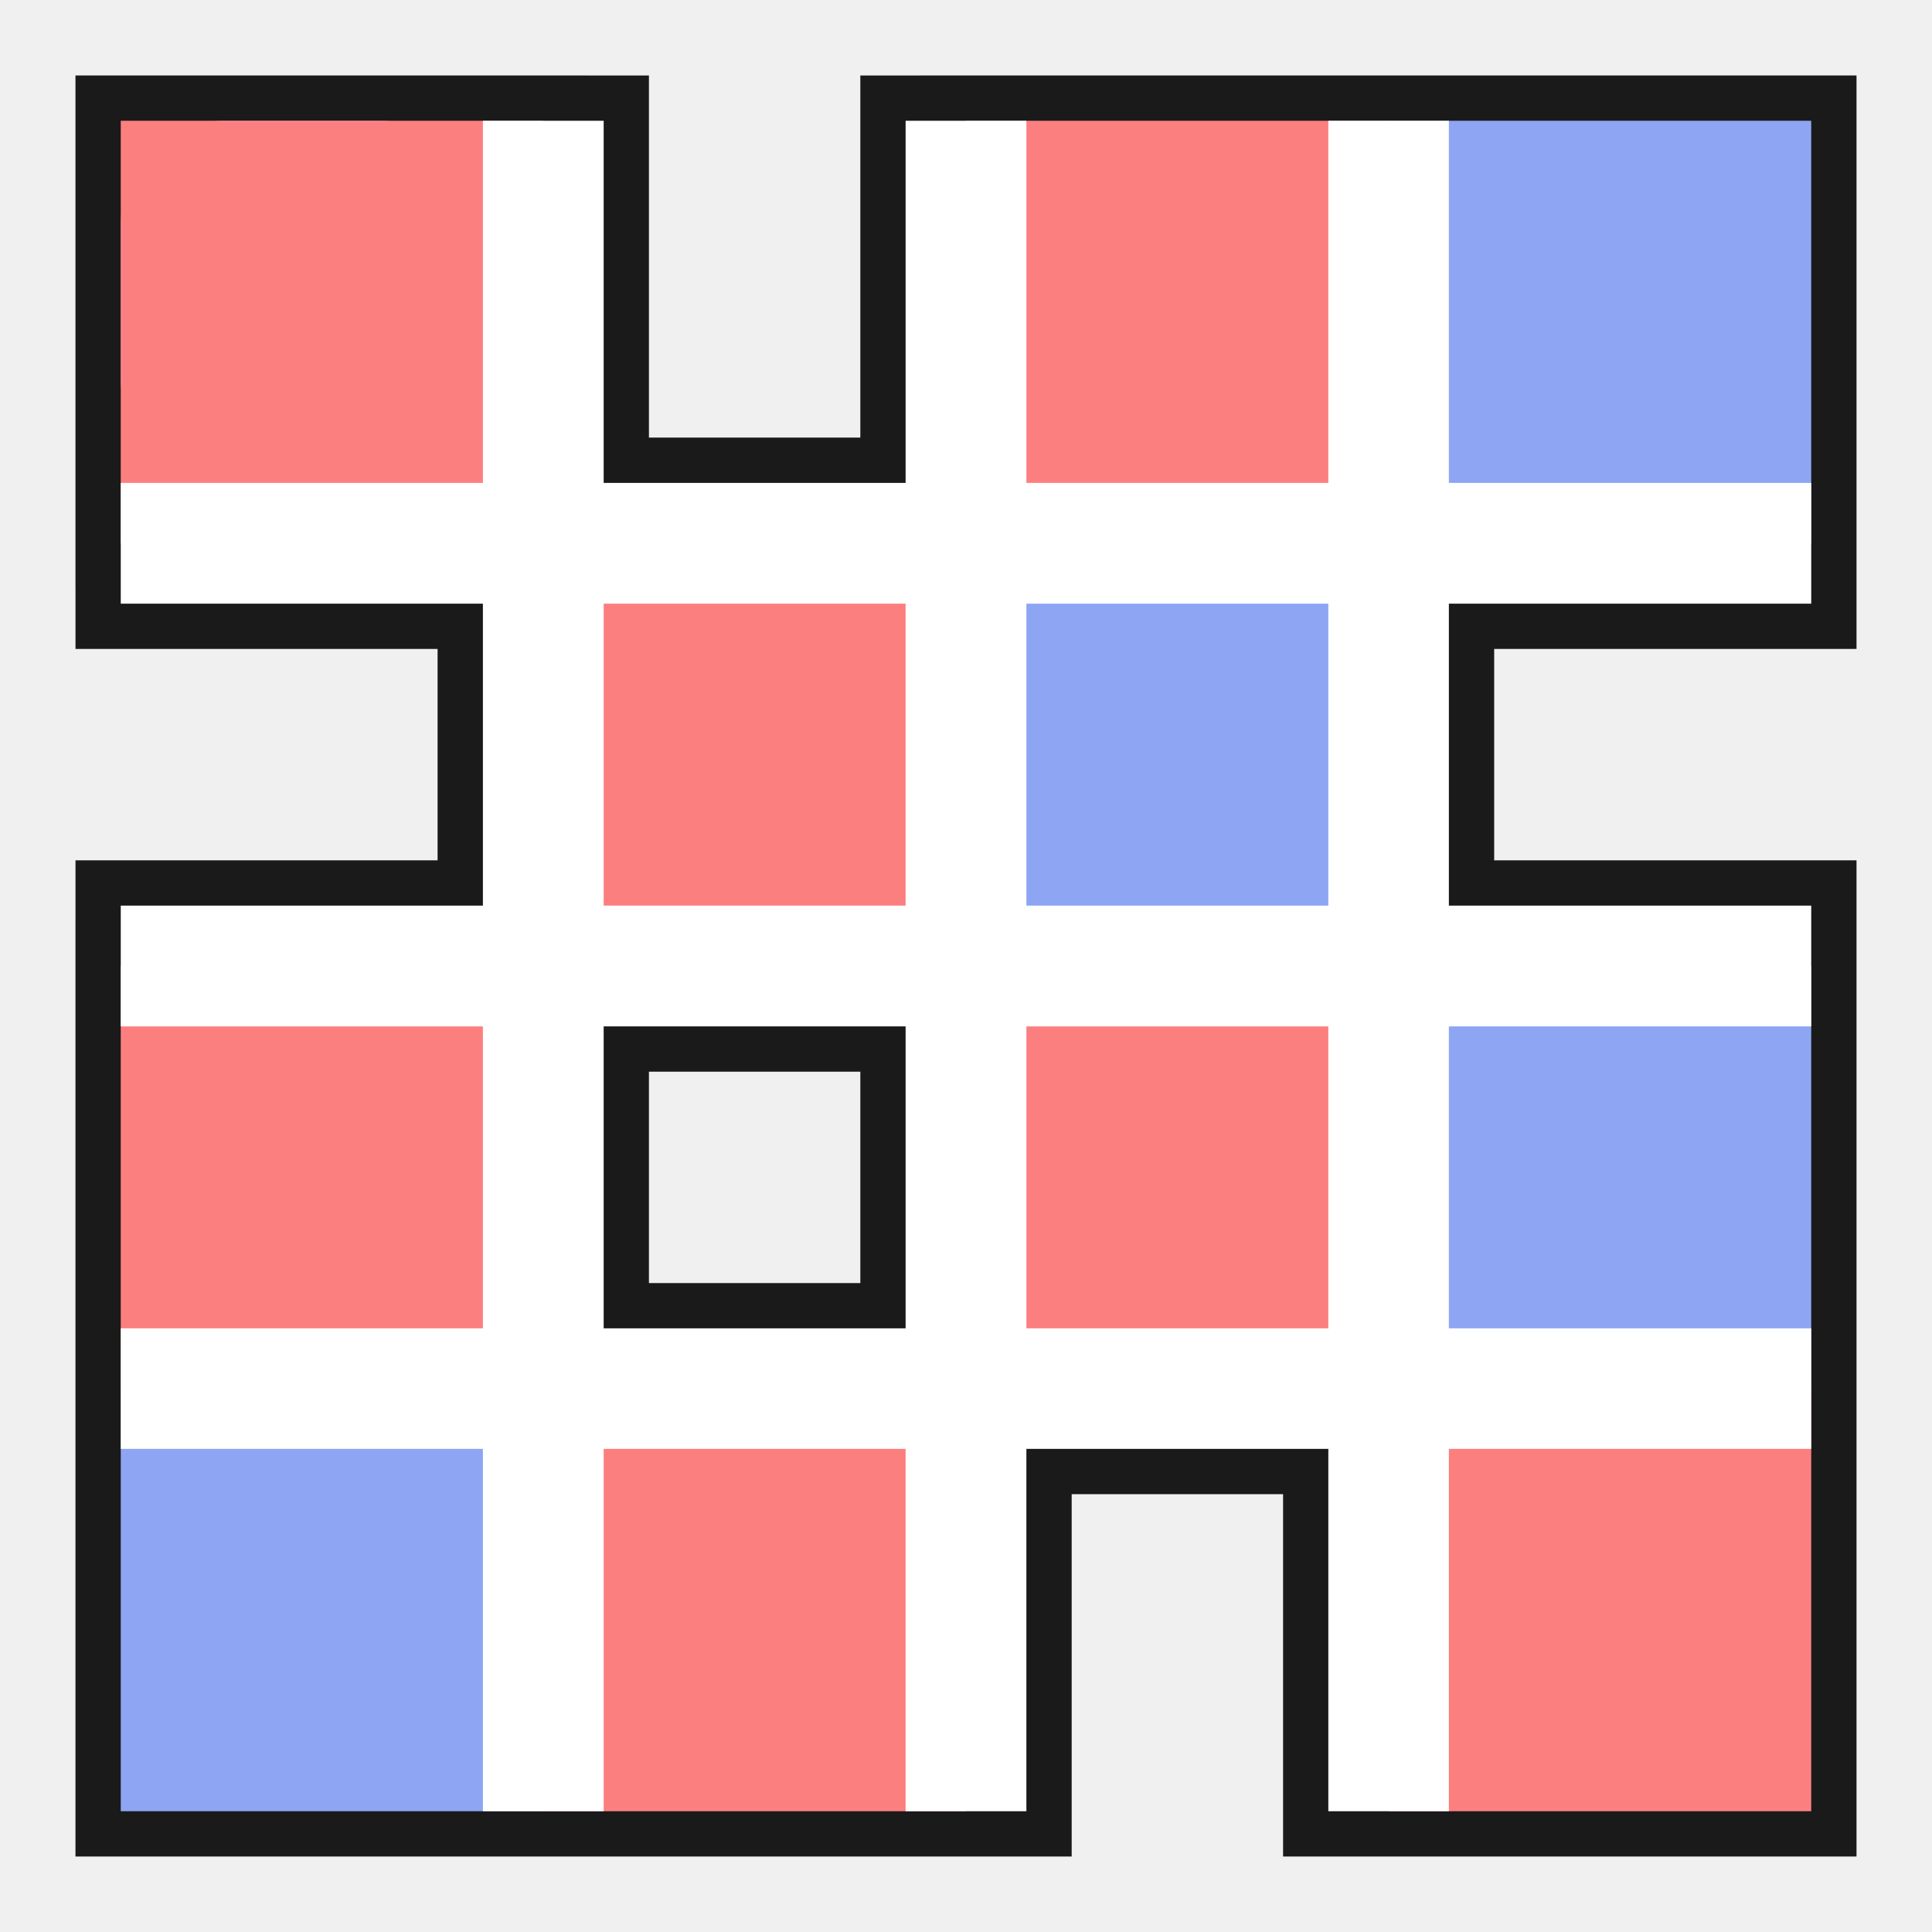
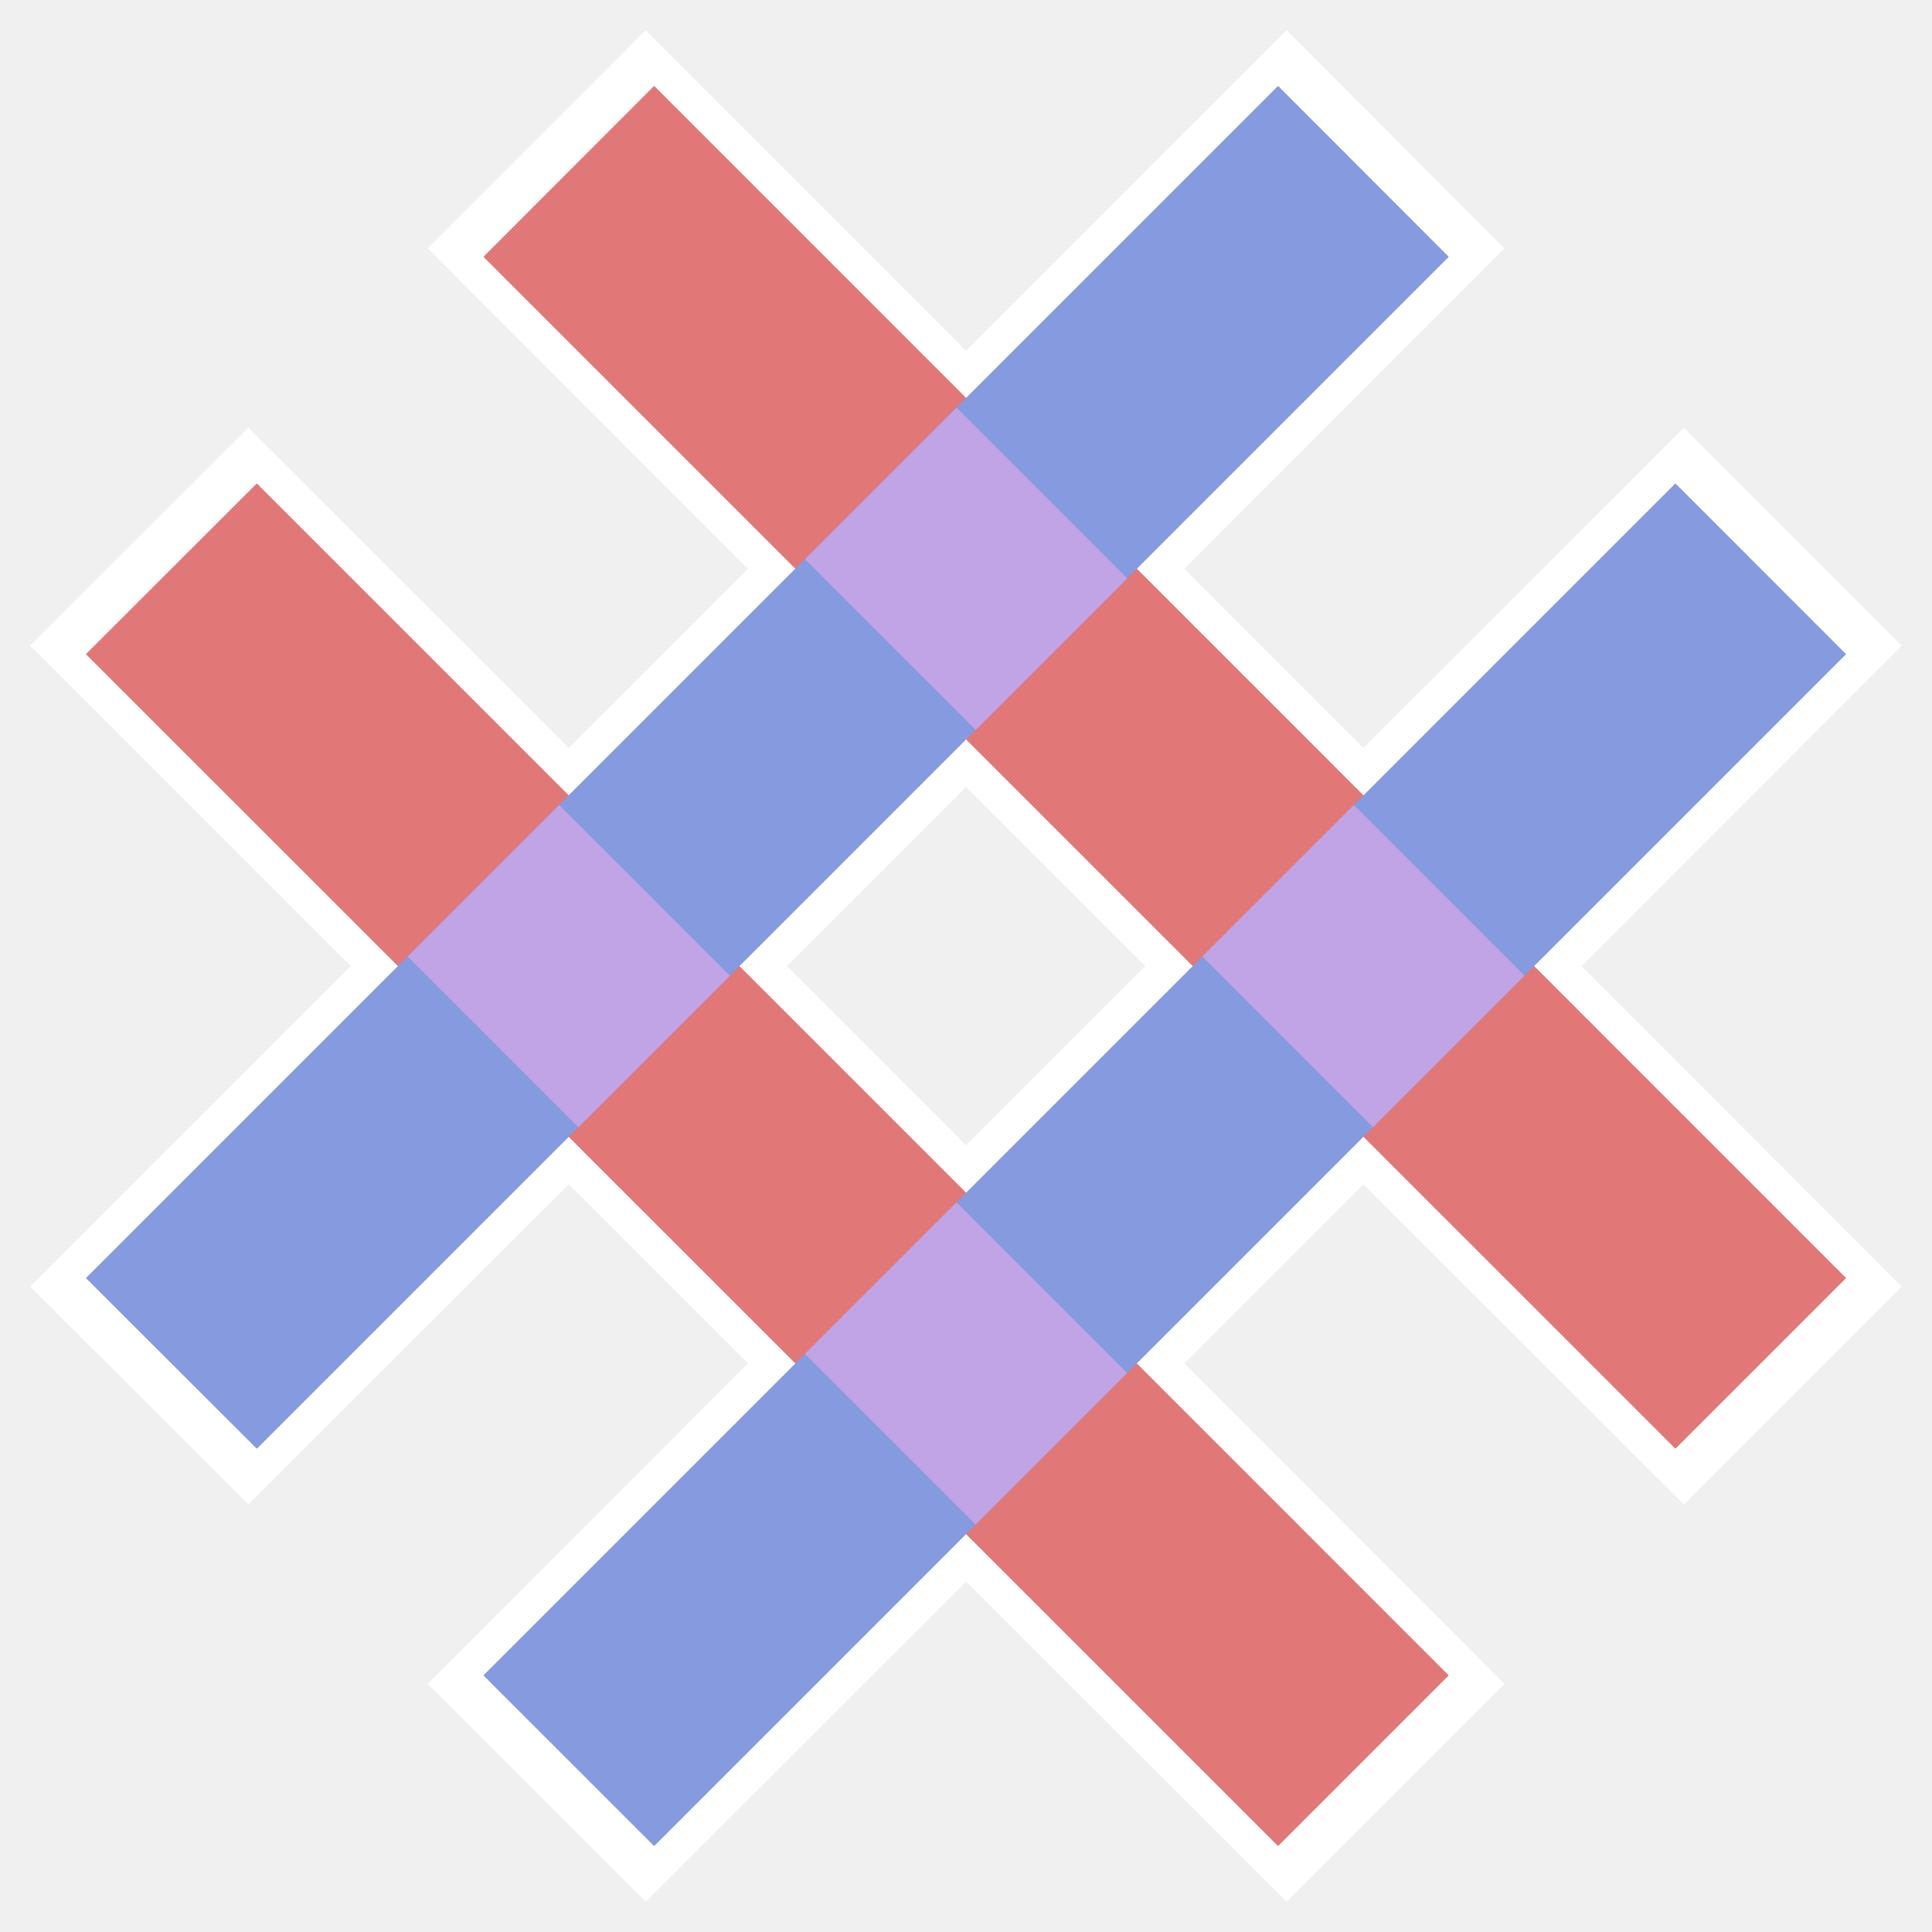
<svg xmlns="http://www.w3.org/2000/svg" width="128" height="128" viewBox="0 0 33.867 33.867" version="1.1" id="svg5">
  <defs id="defs2" />
  <g id="layer1">
    <g id="g4125">
-       <path id="path9568" style="stroke-width:6;stroke:#1a1a1a;stroke-opacity:1;fill:none;stroke-miterlimit:4;stroke-dasharray:none" d="M 8 8 L 8 14.855 L 8 25.139 L 8 36 L 8.002 36 L 8.002 39.994 L 31.992 39.994 L 31.992 60 L 8.002 60 L 8.002 64 L 8 64 L 8 92 L 8 120 L 36 120 L 39.994 120 L 64 120 L 68.002 120 L 68.002 95.994 L 88.008 95.994 L 88.008 120 L 95.994 120 L 120 120 L 120 92 L 120 88.008 L 120 64 L 120 60 L 95.994 60 L 95.994 39.994 L 120 39.994 L 120 31.992 L 120 8 L 92 8 L 64 8 L 64 8.002 L 60 8.002 L 60 31.992 L 39.994 31.992 L 39.994 8.002 L 36 8.002 L 36 8 L 25.139 8 L 14.855 8 L 8 8 z M 39.994 68.002 L 60 68.002 L 60 88.008 L 39.994 88.008 L 39.994 68.002 z " transform="scale(0.2645833)" />
-       <path d="M 3.93,2.117 A 1.814,1.814 0 0 0 2.117,3.93 V 6.651 A 1.814,1.814 0 0 0 3.93,8.465 H 6.651 A 1.814,1.814 0 0 0 8.465,6.651 V 3.93 A 1.814,1.814 0 0 0 6.651,2.117 Z M 3.024,4.837 a 0.453,0.453 0 0 1 0.907,0 v 0.907 a 0.453,0.453 0 0 1 -0.907,0 z m 4.534,0.907 a 0.453,0.453 0 0 1 -0.907,0 V 4.837 a 0.453,0.453 0 0 1 0.907,0 z M 6.573,7.48 a 1.814,1.814 0 0 1 -2.565,0 0.453,0.453 0 0 1 0.641,-0.641 0.907,0.907 0 0 0 1.282,0 0.453,0.453 0 0 1 0.641,0.641 z" fill="#8da5f3" id="path6633" style="stroke-width:0.265" />
-       <path id="path3795" style="fill:#fc7f7f;stroke-width:1.058;stroke-linecap:square" d="M 2.117,2.117 H 9.525 V 9.525 H 2.117 Z" />
-       <path id="path3792" style="fill:#fc7f7f;stroke-width:1.058;stroke-linecap:square" d="m 16.933,2.117 h 7.408 v 7.408 h -7.408 z" />
-       <path id="path3789" style="fill:#8da5f3;stroke-width:1.058;stroke-linecap:square" d="M 24.342,2.117 H 31.75 v 7.408 h -7.408 z" />
-       <path id="path3786" style="fill:#fc7f7f;stroke-width:1.058;stroke-linecap:square" d="M 9.525,9.525 H 16.933 V 16.933 H 9.525 Z" />
-       <path id="path3783" style="fill:#8da5f3;stroke-width:1.058;stroke-linecap:square" d="m 16.933,9.525 h 7.408 v 7.408 h -7.408 z" />
-       <path id="path3780" style="fill:#fc7f7f;stroke-width:1.058;stroke-linecap:square" d="m 2.117,16.933 h 7.408 v 7.408 H 2.117 Z" />
-       <path id="path3777" style="fill:#fc7f7f;stroke-width:1.058;stroke-linecap:square" d="m 16.933,16.933 h 7.408 v 7.408 h -7.408 z" />
-       <path id="path3774" style="fill:#8da5f3;stroke-width:1.058;stroke-linecap:square" d="M 24.342,16.933 H 31.75 v 7.408 h -7.408 z" />
-       <path id="path3771" style="fill:#fc7f7f;stroke-width:1.058;stroke-linecap:square" d="m 24.342,24.342 h 7.408 v 7.408 h -7.408 z" />
-       <path id="path3768" style="fill:#8da5f3;stroke-width:1.058;stroke-linecap:square" d="M 2.117,24.342 H 9.525 V 31.75 H 2.117 Z" />
-       <path id="path3765" style="fill:#fc7f7f;stroke-width:1.058;stroke-linecap:square" d="m 9.525,24.342 h 7.408 v 7.408 H 9.525 Z" />
-       <path style="color:#000000;fill:#ffffff;stroke:none;stroke-width:1;-inkscape-stroke:none" d="M 8.465,2.117 V 31.75 H 10.582 V 2.117 Z" id="path3843" />
-       <path style="color:#000000;fill:#ffffff;stroke:none;stroke-width:1;-inkscape-stroke:none" d="M 15.875,2.117 V 31.75 h 2.117 V 2.117 Z" id="path3840" />
-       <path style="color:#000000;fill:#ffffff;stroke:none;stroke-width:1;-inkscape-stroke:none" d="M 23.285,2.117 V 31.75 h 2.113 V 2.117 Z" id="path3837" />
-       <path style="color:#000000;fill:#ffffff;stroke:none;stroke-width:1;-inkscape-stroke:none" d="M 2.117,8.465 V 10.582 H 31.75 V 8.465 Z" id="path3834" />
-       <path style="color:#000000;fill:#ffffff;stroke:none;stroke-width:1;-inkscape-stroke:none" d="m 2.117,15.875 v 2.117 H 31.75 V 15.875 Z" id="path3831" />
-       <path style="color:#000000;fill:#ffffff;stroke:none;stroke-width:1;-inkscape-stroke:none" d="m 2.117,23.285 v 2.113 H 31.75 v -2.113 z" id="path3828" />
+       <path style="color:#000000;fill:#ffffff;fill-opacity:0.978;stroke-width:1;-inkscape-stroke:none" d="M 11.318,0.529 10.76,1.092 7.498,4.353 13.111,9.97 9.97,13.111 4.353,7.498 0.529,11.318 l 5.617,5.617 -5.617,5.617 3.824,3.82 5.617,-5.613 3.141,3.141 -5.613,5.617 3.82,3.82 5.617,-5.613 5.617,5.613 3.82,-3.82 -5.613,-5.617 3.141,-3.141 5.617,5.613 L 33.337,22.552 27.724,16.935 33.337,11.318 29.517,7.498 23.9,13.111 20.759,9.97 26.373,4.353 22.552,0.529 16.935,6.146 Z m 0.004,2.246 5.613,5.617 5.613,-5.617 1.578,1.578 -5.613,5.617 5.387,5.387 5.617,-5.617 1.578,1.578 -5.617,5.617 5.617,5.613 -1.578,1.578 -5.617,-5.613 -5.387,5.387 5.613,5.617 L 22.549,31.095 16.935,25.478 11.322,31.095 9.744,29.517 15.357,23.9 9.97,18.513 4.353,24.127 2.775,22.549 8.392,16.935 2.775,11.318 4.353,9.744 9.97,15.357 15.357,9.97 9.744,4.353 Z m 5.613,8.773 -0.562,0.559 -4.824,4.828 5.387,5.387 5.387,-5.387 z m 0,2.246 3.141,3.141 -3.141,3.141 -3.141,-3.141 z" id="path32868" />
+       <path style="color:#000000;fill:#e27777;stroke-width:1;-inkscape-stroke:none" d="M 4.502,8.474 1.506,11.467 22.404,32.361 25.396,29.369 Z" id="path19941" />
+       <path style="color:#000000;fill:#e27777;stroke-width:1;-inkscape-stroke:none" d="M 11.467,1.506 8.474,4.502 29.369,25.396 32.361,22.404 Z" id="path19943" />
+       <path style="color:#000000;fill:#859adf;stroke-width:1;-inkscape-stroke:none" d="M 22.404,1.506 1.506,22.404 4.502,25.396 25.396,4.502 Z" id="path19945" />
+       <path style="color:#000000;fill:#859adf;stroke-width:1;-inkscape-stroke:none" d="M 29.369,8.474 8.474,29.369 11.467,32.361 32.361,11.467 Z" id="path19947" />
+       <path style="color:#000000;fill:#c1a4e5;stroke-width:1;-inkscape-stroke:none" d="m 23.732,14.111 -2.656,2.656 2.992,2.992 2.656,-2.656 z" id="path29037" />
+       <path style="color:#000000;fill:#c1a4e5;stroke-width:1;-inkscape-stroke:none" d="m 16.767,7.146 -2.656,2.656 2.992,2.992 2.656,-2.656 z" id="path29037-2" />
+       <path style="color:#000000;fill:#c1a4e5;stroke-width:1;-inkscape-stroke:none" d="m 9.803,14.111 -2.656,2.656 2.992,2.992 2.656,-2.656 z" id="path29037-2-4" />
+       <path style="color:#000000;fill:#c1a4e5;stroke-width:1;-inkscape-stroke:none" d="m 16.767,21.076 -2.656,2.656 2.992,2.992 2.656,-2.656 z" id="path29037-2-4-5" />
    </g>
  </g>
</svg>
